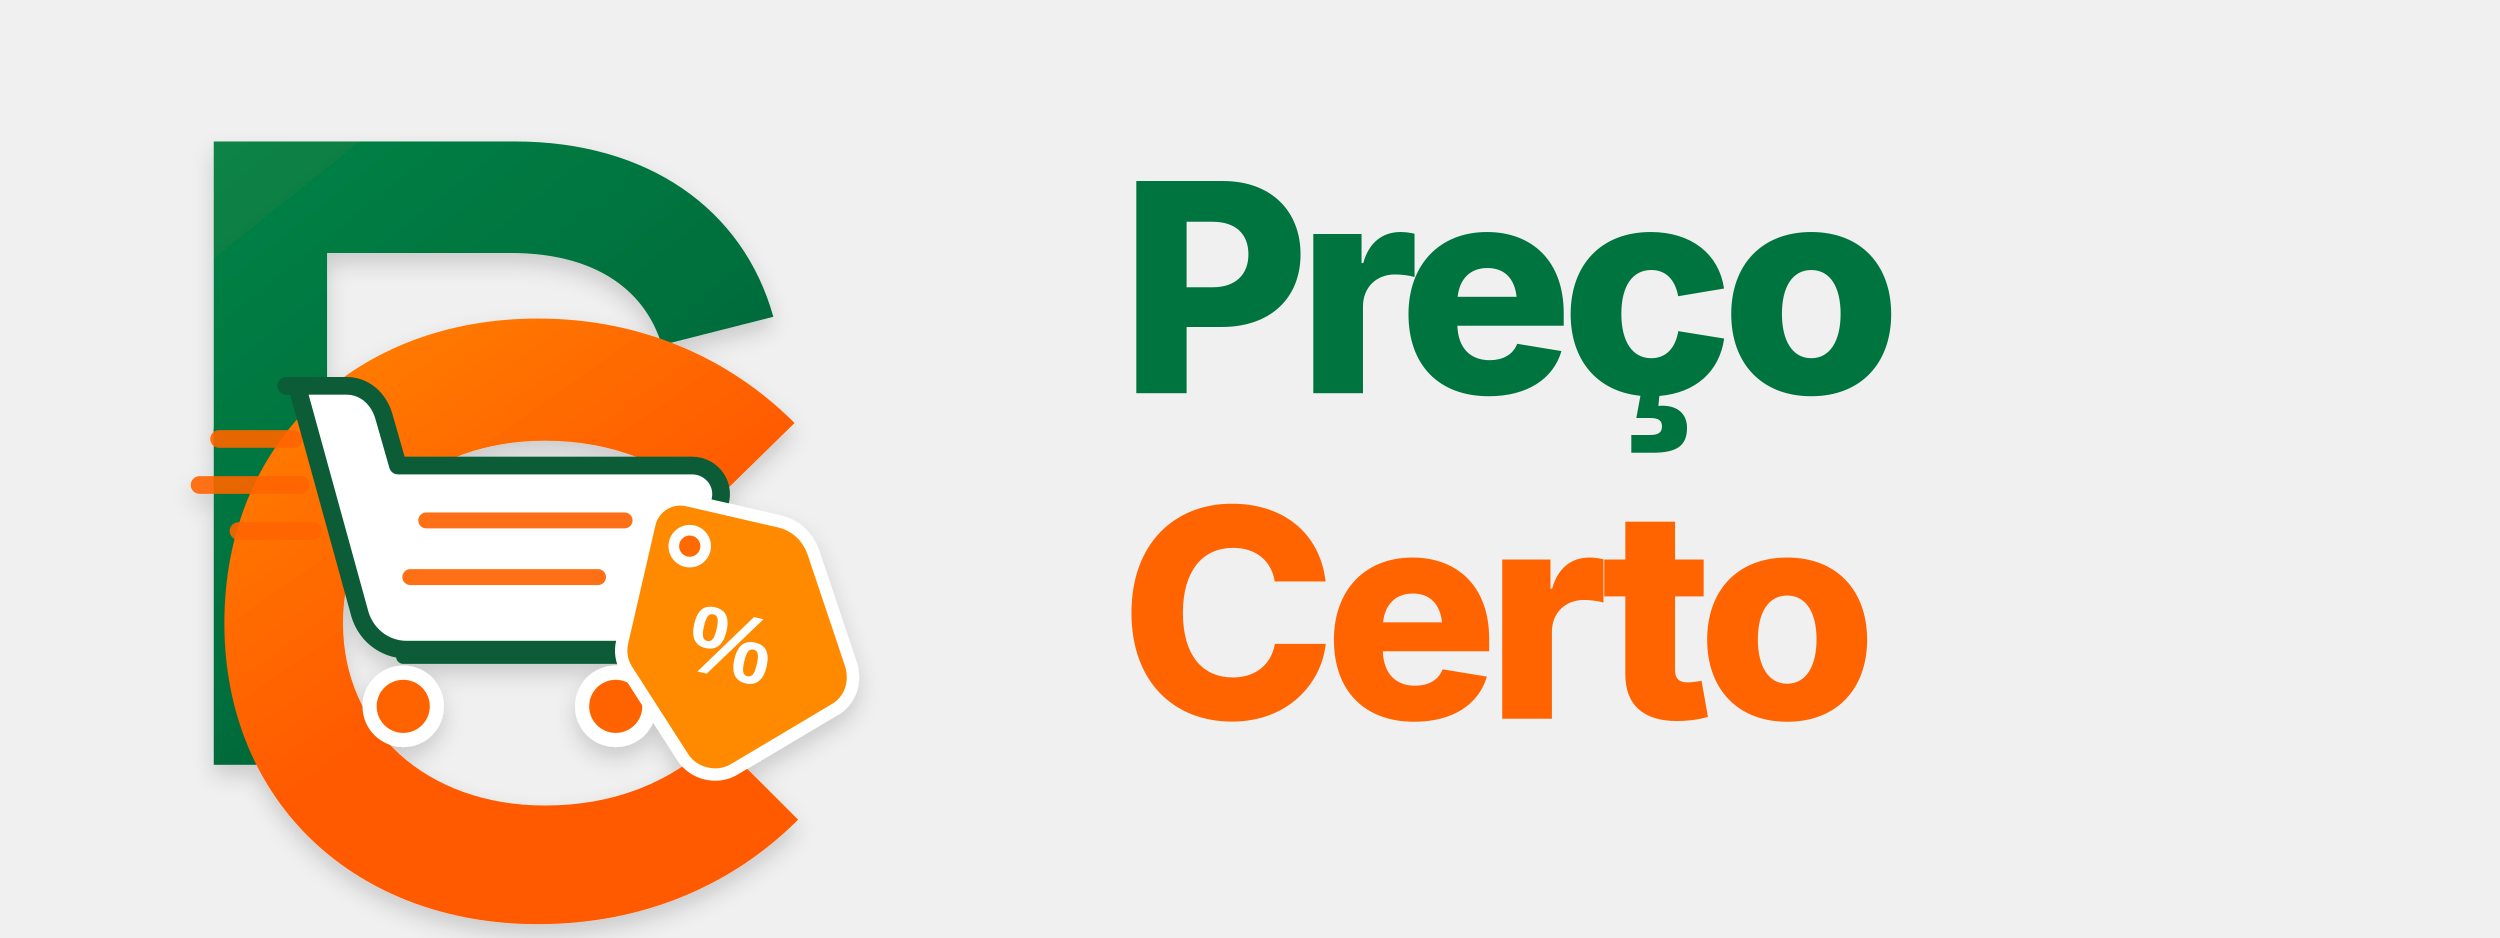
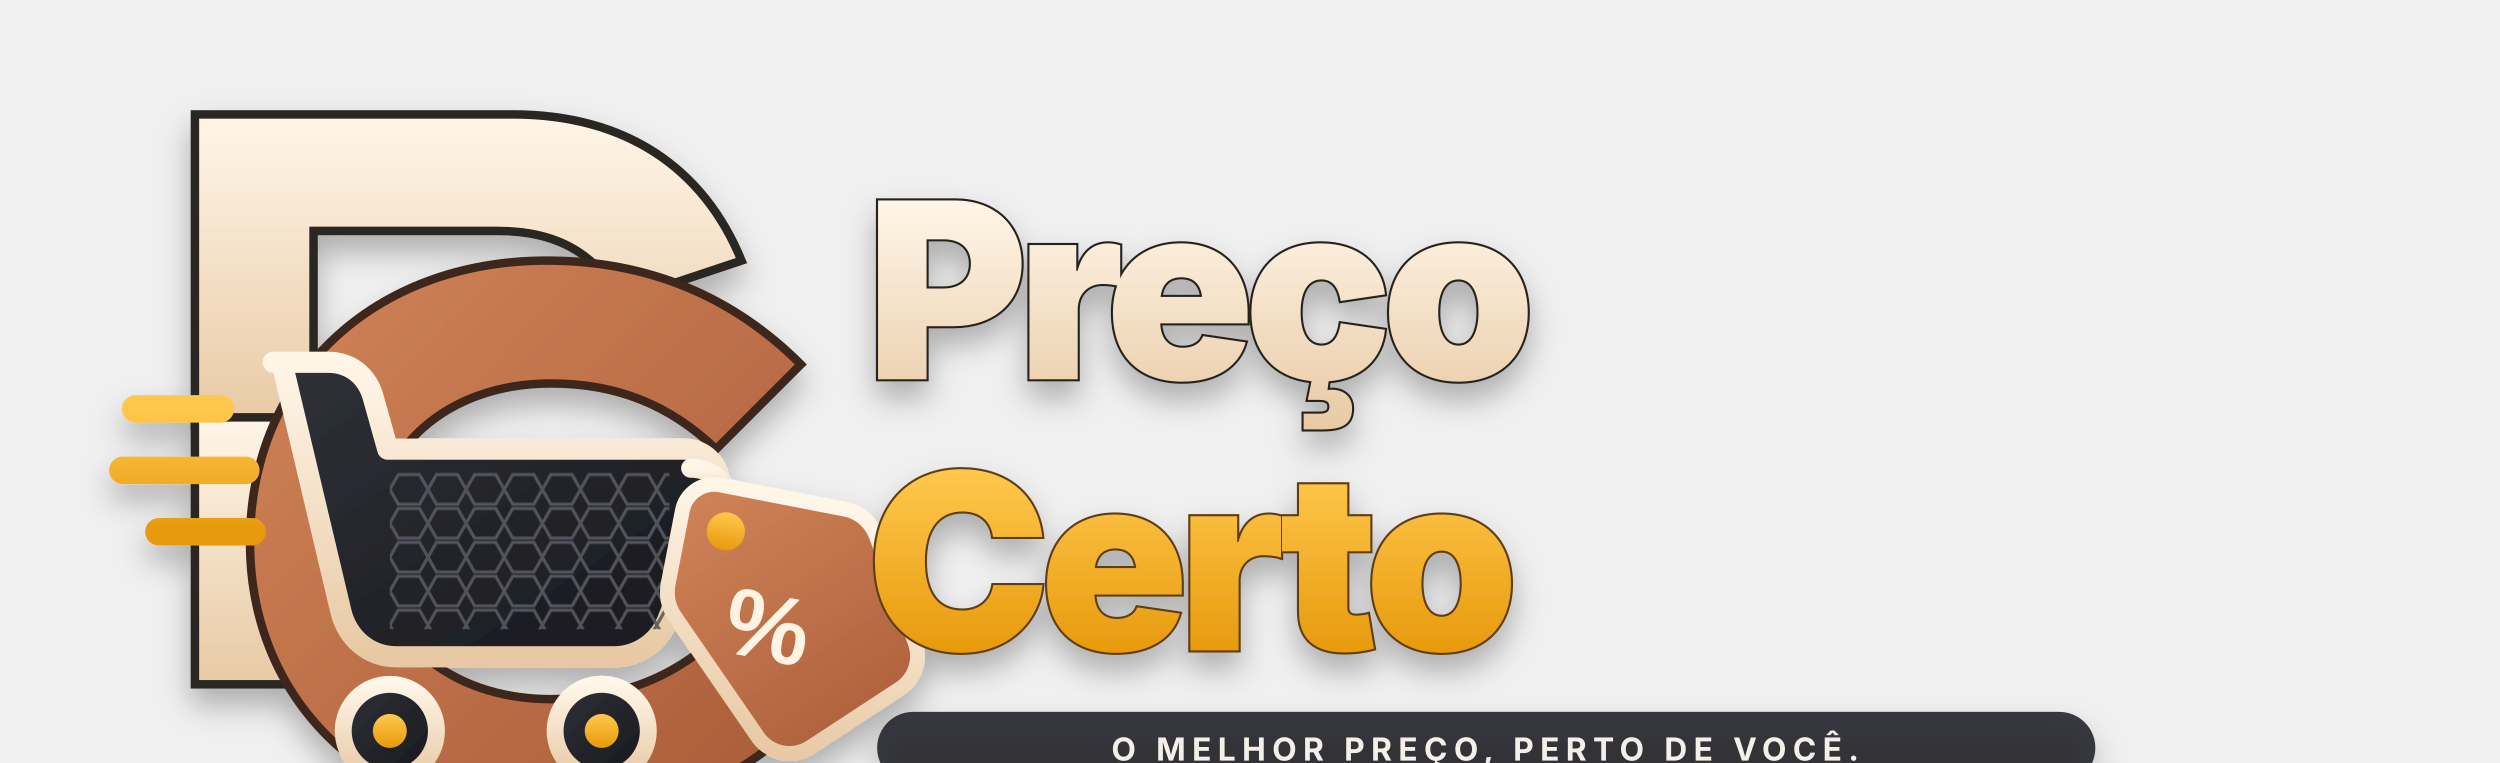
- <svg xmlns="http://www.w3.org/2000/svg" width="960" height="360" viewBox="0 0 960 360" role="img" aria-labelledby="pc-logo-title pc-logo-desc">
+ <svg xmlns="http://www.w3.org/2000/svg" width="1180" height="360" viewBox="0 0 1180 360" role="img" aria-labelledby="title desc">
  <defs>
-     <linearGradient id="g" x1="40" y1="35" x2="260" y2="310" gradientUnits="userSpaceOnUse">
-       <stop stop-color="#0A8A49" />
-       <stop offset="1" stop-color="#006B3B" />
+     <linearGradient id="cream" x1="0" y1="0" x2="0" y2="1">
+       <stop stop-color="#FFF6E8" />
+       <stop offset="1" stop-color="#E8C9A4" />
    </linearGradient>
-     <linearGradient id="o" x1="175" y1="95" x2="330" y2="315" gradientUnits="userSpaceOnUse">
-       <stop stop-color="#FF8A00" />
-       <stop offset="1" stop-color="#FF5A00" />
+     <linearGradient id="clay" x1="0" y1="0" x2="1" y2="1">
+       <stop stop-color="#D18458" />
+       <stop offset="1" stop-color="#A95B38" />
    </linearGradient>
-     <linearGradient id="d" x1="150" y1="145" x2="350" y2="290" gradientUnits="userSpaceOnUse">
-       <stop stop-color="#3A3A3A" />
-       <stop offset="1" stop-color="#202020" />
+     <linearGradient id="amber" x1="0" y1="0" x2="0" y2="1">
+       <stop stop-color="#FFC84D" />
+       <stop offset="1" stop-color="#E79A0D" />
    </linearGradient>
-     <filter id="s" x="-20%" y="-20%" width="140%" height="140%">
-       <feDropShadow dx="0" dy="6" stdDeviation="6" flood-color="#000" flood-opacity=".16" />
+     <linearGradient id="charcoal" x1="0" y1="0" x2="1" y2="1">
+       <stop stop-color="#303138" />
+       <stop offset="1" stop-color="#17181D" />
+     </linearGradient>
+     <pattern id="mesh" width="18" height="16" patternUnits="userSpaceOnUse">
+       <path d="M4 1h10l4 7-4 7H4L0 8Z" fill="none" stroke="#55575E" stroke-width="1.5" />
+     </pattern>
+     <filter id="shadow" x="-20%" y="-20%" width="140%" height="150%">
+       <feDropShadow dx="0" dy="8" stdDeviation="7" flood-color="#000" flood-opacity=".28" />
    </filter>
  </defs>
-   <g transform="translate(10 4) scale(.68)" filter="url(#s)">
-     <path d="M106 74h170c75 0 129 38 146 99l-63 16c-10-33-40-52-85-52H170v101h-64V74Z" fill="url(#g)" />
-     <path d="M106 236h64v190h-64z" fill="url(#g)" />
-     <path d="M289 174c58 0 108 22 145 59l-47 46c-24-23-56-36-94-36-67 0-114 43-114 103 0 60 47 103 114 103 39 0 72-13 97-38l46 46c-38 38-89 59-147 59-102 0-177-68-177-170 0-103 75-172 177-172Z" fill="url(#o)" />
-     <g transform="translate(55 177)">
-       <path d="M54 65h42M43 91h57M65 117h42" stroke="#FF6400" stroke-width="10" stroke-linecap="round" opacity=".9" />
-       <path d="M92 35h34c10 0 18 7 21 17l8 28h166c12 0 20 12 15 23l-28 65c-4 10-14 16-25 16H160c-13 0-24-9-27-22L98 35Z" fill="#fff" stroke="#075B37" stroke-width="10" stroke-linejoin="round" />
-       <path d="M171 111h112M162 143h106" stroke="#FF6400" stroke-width="9" stroke-linecap="round" opacity=".92" />
-       <path d="M158 188h122" stroke="#075B37" stroke-width="8" stroke-linecap="round" />
-       <circle cx="158" cy="216" r="19" fill="#FF6400" stroke="#fff" stroke-width="8" />
-       <circle cx="278" cy="216" r="19" fill="#FF6400" stroke="#fff" stroke-width="8" />
-       <g transform="translate(303 96) rotate(13)">
-         <path d="M0 0h69c10 0 18 5 23 13l35 57c5 9 4 20-4 27l-47 45c-8 8-22 8-30 0L4 101c-4-4-6-9-6-15V18C-2 8 6 0 16 0Z" fill="url(#o)" stroke="#fff" stroke-width="7" />
-         <circle cx="23" cy="25" r="12" fill="#fff" />
-         <circle cx="23" cy="25" r="6" fill="#FF6B00" />
-         <text x="34" y="93" fill="#fff" font-family="Arial,Helvetica,sans-serif" font-size="54" font-weight="700">%</text>
+   <g filter="url(#shadow)" transform="translate(14 8)">
+     <g transform="translate(8 2)">
+       <path d="M70 44h150c53 0 90 25 108 69l-57 19c-11-22-30-33-58-33H126v92H70Z" fill="url(#cream)" stroke="#2A2522" stroke-width="4" />
+       <path d="M70 187h56v126H70Z" fill="url(#cream)" stroke="#2A2522" stroke-width="4" />
+       <path d="M236 113c48 0 88 17 120 49l-40 40c-22-21-47-31-78-31-49 0-84 31-84 75 0 43 35 74 84 74 32 0 59-10 81-32l39 40c-32 32-73 49-122 49-81 0-140-54-140-131 0-79 59-133 140-133Z" fill="url(#clay)" stroke="#3C251A" stroke-width="4" />
+       <g transform="translate(36 133)">
+         <path d="M6 50h40M0 79h58M17 108h44" stroke="url(#amber)" stroke-width="13" stroke-linecap="round" />
+         <path d="M71 28h26c10 0 18 6 21 16l7 25h140c12 0 20 12 15 23l-23 58c-4 10-14 17-25 17H129c-13 0-23-9-26-21L75 28Z" fill="url(#charcoal)" stroke="url(#cream)" stroke-width="10" stroke-linejoin="round" />
+         <path d="M126 80h132v74H126Z" fill="url(#mesh)" opacity=".92" />
+         <path d="M123 171h111" stroke="url(#cream)" stroke-width="9" stroke-linecap="round" />
+         <circle cx="126" cy="202" r="22" fill="url(#charcoal)" stroke="url(#cream)" stroke-width="8" />
+         <circle cx="126" cy="202" r="8" fill="url(#amber)" />
+         <circle cx="226" cy="202" r="22" fill="url(#charcoal)" stroke="url(#cream)" stroke-width="8" />
+         <circle cx="226" cy="202" r="8" fill="url(#amber)" />
+         <path d="M268 78c10 0 18 7 19 17" fill="none" stroke="url(#cream)" stroke-width="9" stroke-linecap="round" />
+         <g transform="translate(267 83) rotate(11)">
+           <path d="M15 0h60c8 0 14 4 18 11l27 45c4 7 3 16-3 22l-37 36c-7 6-17 6-24 0L6 65C2 61 0 56 0 50V15C0 7 7 0 15 0Z" fill="url(#clay)" stroke="url(#cream)" stroke-width="7" />
+           <circle cx="22" cy="21" r="9" fill="url(#amber)" />
+           <text x="30" y="77" fill="#FFF4E4" font-family="Arial,sans-serif" font-size="45" font-weight="900">%</text>
+         </g>
+       </g>
+     </g>
+     <g transform="translate(395 73)" font-family="Outfit,Inter,Arial,sans-serif" font-weight="850" letter-spacing="-5">
+       <text x="0" y="98" fill="url(#cream)" stroke="#28231F" stroke-width="2" paint-order="stroke" font-size="116">Preço</text>
+       <text x="0" y="226" fill="url(#amber)" stroke="#5E3C13" stroke-width="2" paint-order="stroke" font-size="116">Certo</text>
+       <g transform="translate(5 255)">
+         <rect x="0" y="0" width="575" height="34" rx="17" fill="#202126" opacity=".86" />
+         <text x="287" y="23" text-anchor="middle" fill="#F4EFE8" font-family="Inter,Arial,sans-serif" font-size="15" font-weight="700" letter-spacing="3">O MELHOR PREÇO, PERTO DE VOCÊ.</text>
      </g>
    </g>
  </g>
-   <g font-family="Inter,Arial,Helvetica,sans-serif" font-weight="800" letter-spacing="-5">
-     <text x="430" y="151" fill="#00743F" font-size="112">Preço</text>
-     <text x="430" y="276" fill="#FF6400" font-size="112">Certo</text>
-   </g>
</svg>
